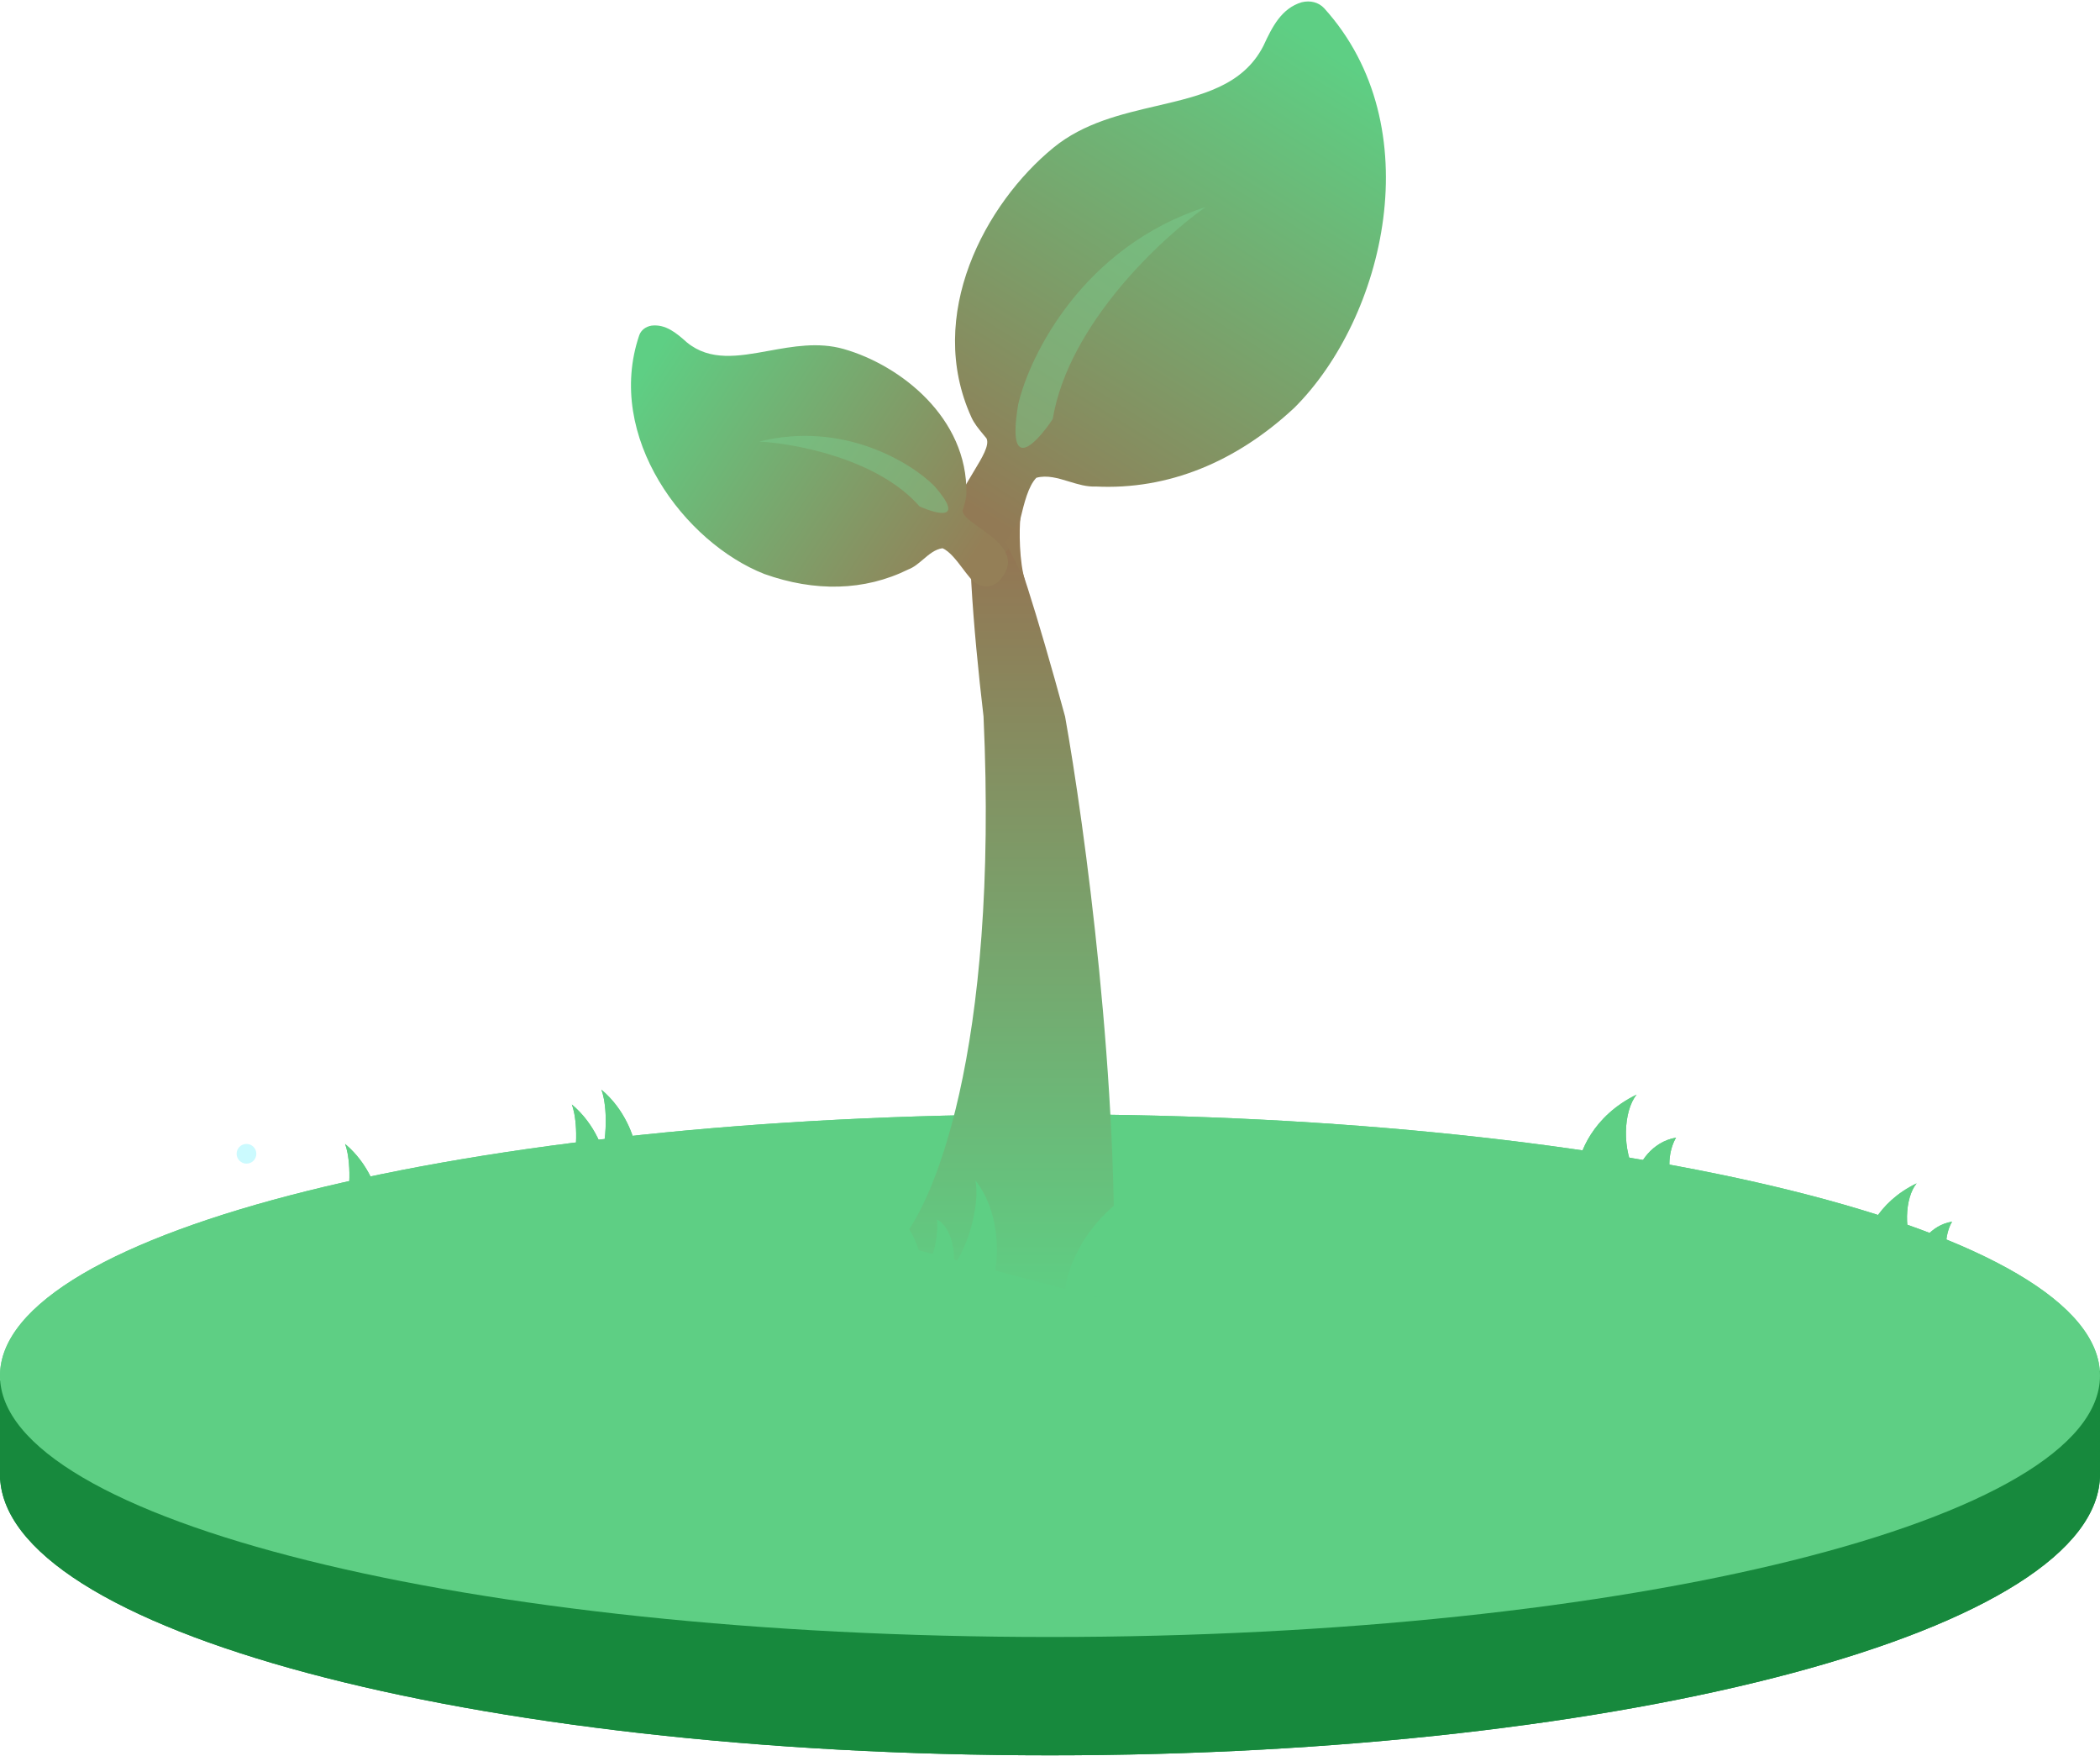
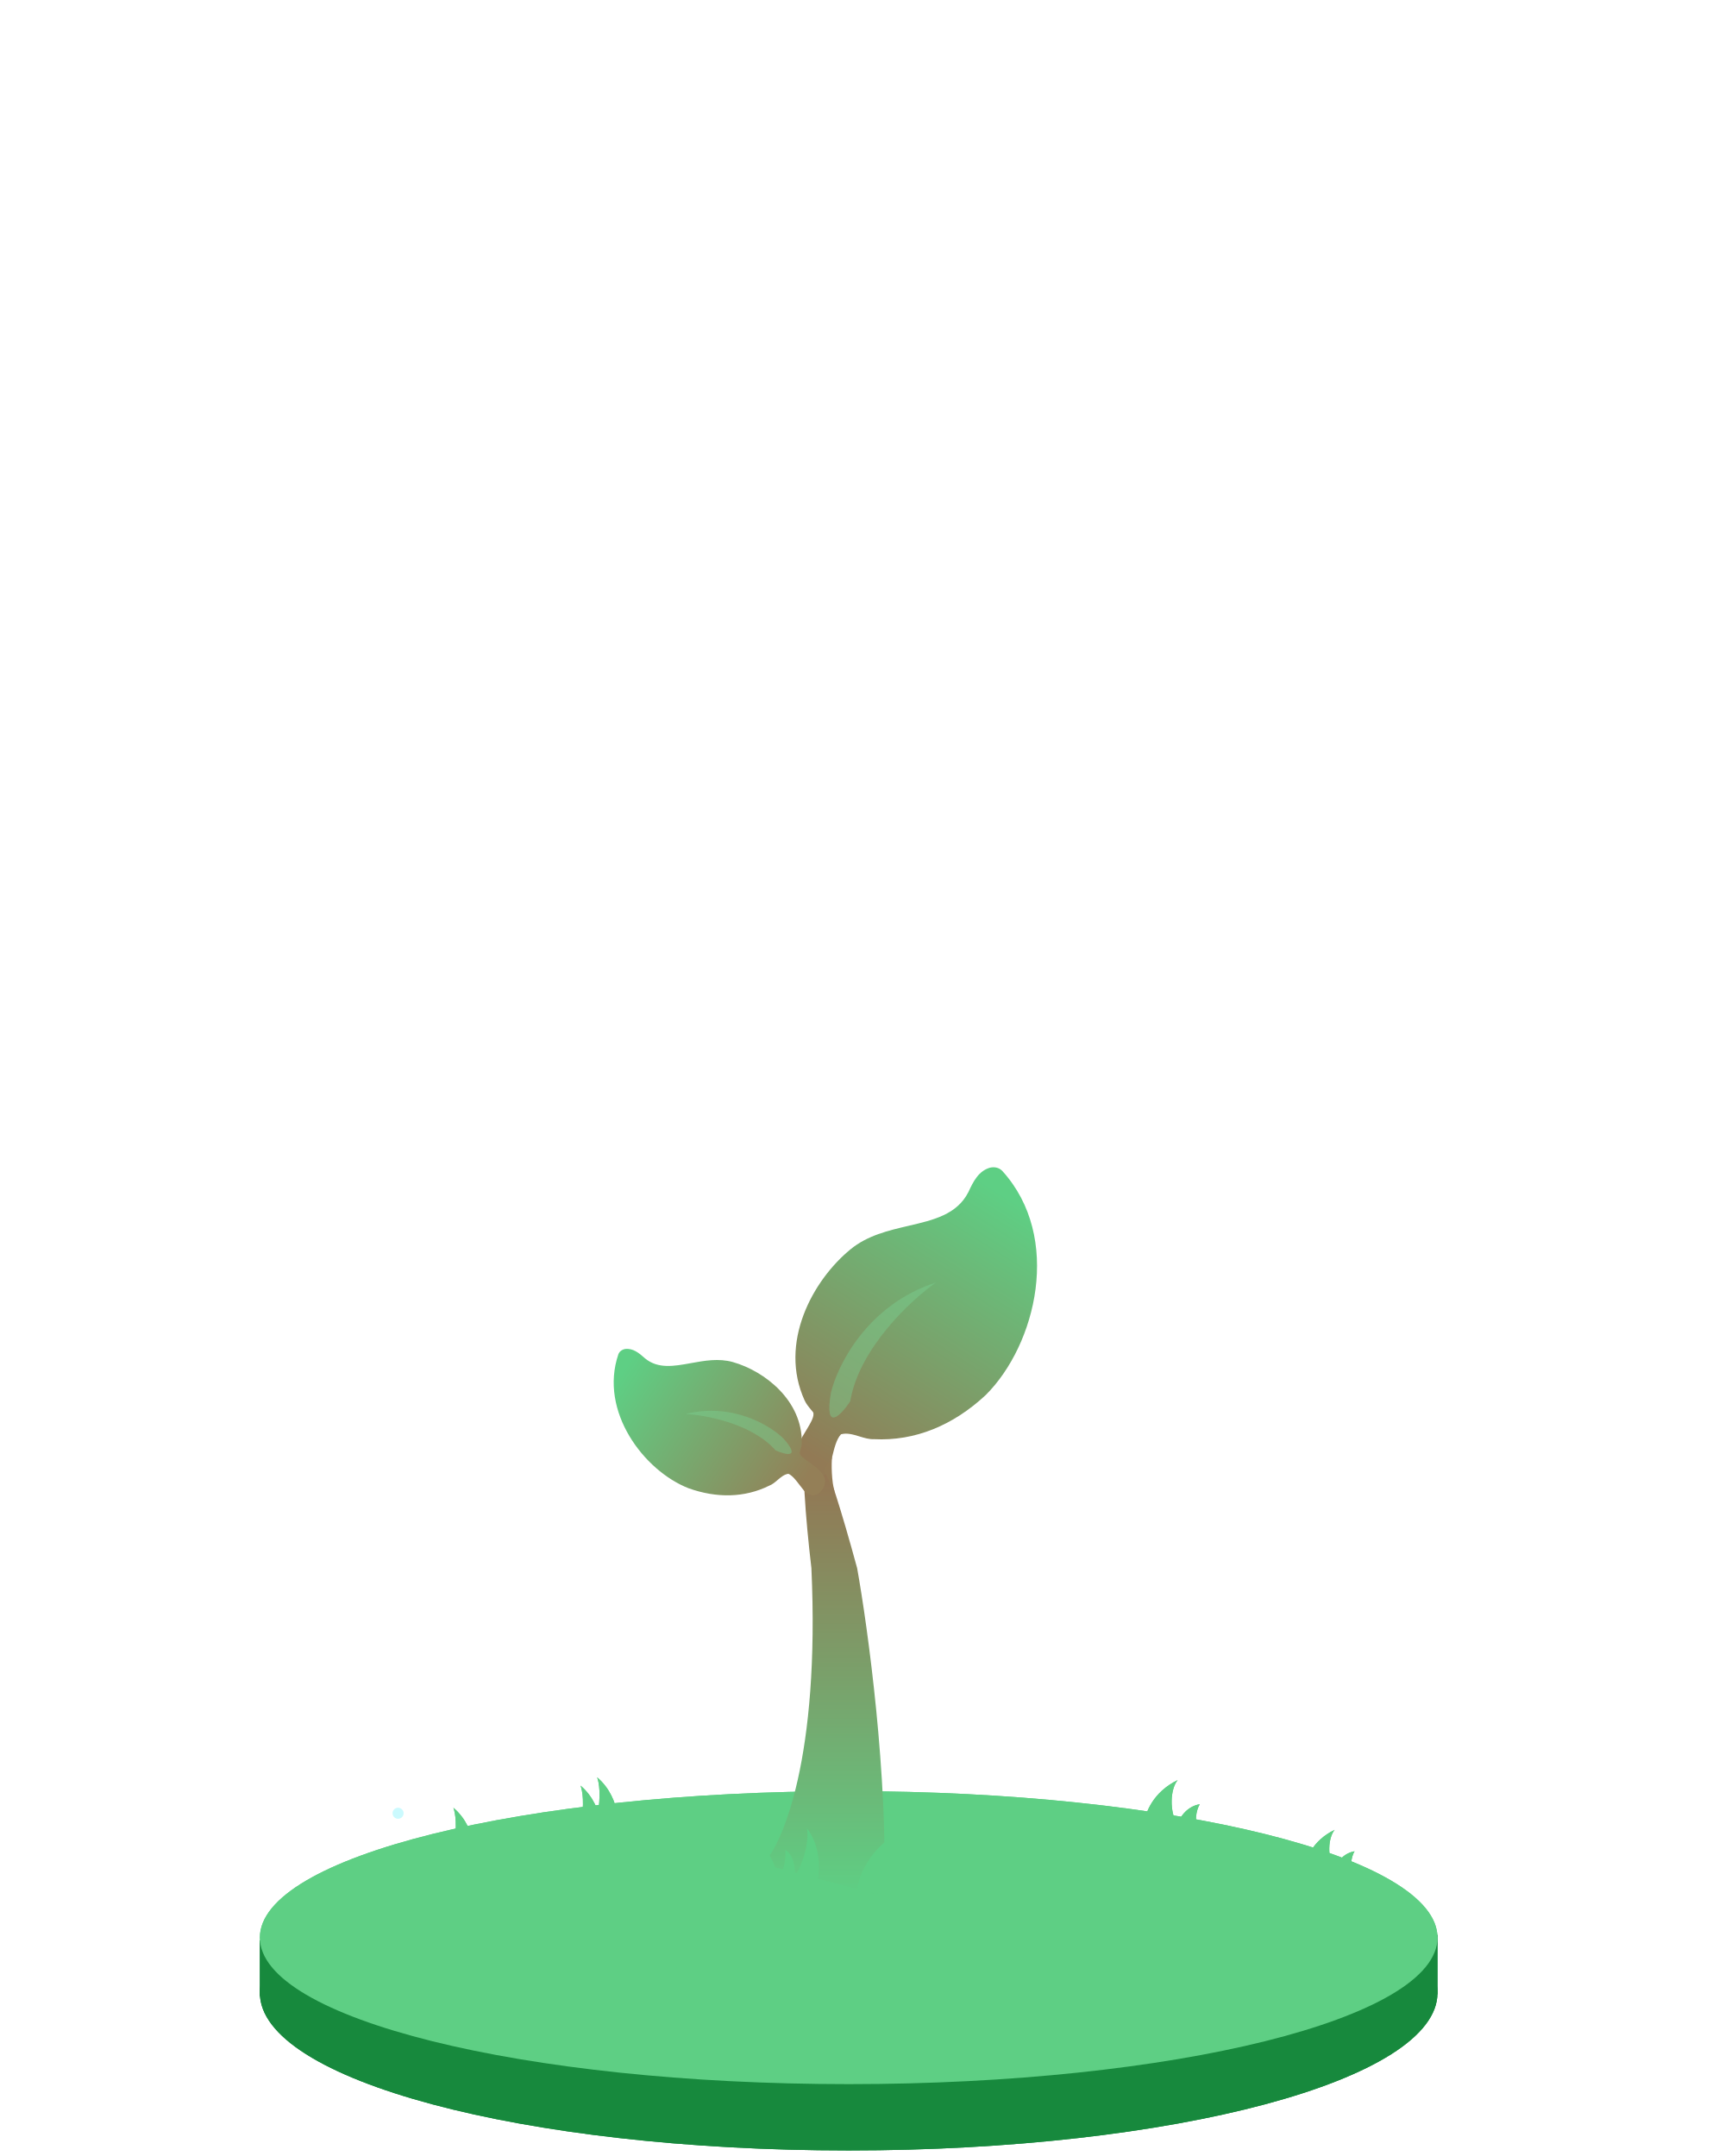
- <svg xmlns="http://www.w3.org/2000/svg" width="213" height="178" viewBox="0 0 213 178" fill="none">
-   <ellipse cx="106.5" cy="149.5" rx="106.5" ry="28.5" fill="#17893D" />
-   <path d="M0 150.045V140H6.5L7 153L0 150.045Z" fill="#17893D" />
-   <path d="M213 149.737V139L209.571 140.263L209 151L213 149.737Z" fill="#17893D" />
-   <ellipse cx="106.5" cy="139.5" rx="106.5" ry="26.5" fill="#5ECF84" />
-   <path fill-rule="evenodd" clip-rule="evenodd" d="M41.699 126.091L41.704 126.098L41.749 126.127L41.758 126.137L41.761 126.147L41.764 126.201C41.766 126.208 41.77 126.212 41.776 126.213L41.783 126.212L42.038 126.074L42.048 126.065L42.052 126.054L42.06 125.968L42.057 125.958L42.05 125.953L41.972 125.917L41.958 125.916L41.947 125.919L41.704 126.076C41.699 126.081 41.697 126.086 41.699 126.091ZM41.542 125.976L41.548 125.984L41.666 126.059L41.675 126.062L41.682 126.06L41.927 125.901L41.932 125.894L41.934 125.887L41.919 125.738C41.916 125.73 41.911 125.725 41.904 125.724L41.894 125.726L41.548 125.957C41.542 125.963 41.54 125.97 41.542 125.976ZM41.789 126.393C41.789 126.396 41.79 126.399 41.793 126.402C41.795 126.405 41.798 126.406 41.802 126.406L41.812 126.405L42.182 126.214C42.188 126.209 42.191 126.203 42.19 126.196L42.184 126.188L42.06 126.102L42.052 126.099L42.045 126.101L41.788 126.239L41.782 126.244L41.779 126.254L41.789 126.393Z" fill="#C01700" />
-   <path fill-rule="evenodd" clip-rule="evenodd" d="M30.093 133.399C30.146 133.489 30.22 133.566 30.308 133.623C30.758 133.915 31.538 134.139 32.391 134.176C32.96 134.202 33.529 134.14 34.08 133.992C34.067 134.567 34.149 135.135 34.287 135.784C34.308 135.878 34.347 135.966 34.404 136.043C34.461 136.121 34.534 136.185 34.618 136.232C34.701 136.279 34.794 136.307 34.889 136.316C34.985 136.324 35.081 136.312 35.172 136.281C36.009 135.989 36.804 135.642 37.457 135.085C37.862 134.739 38.197 134.32 38.444 133.849C38.779 134.128 39.148 134.364 39.543 134.549C39.683 134.617 39.841 134.634 39.992 134.598C40.143 134.563 40.278 134.476 40.373 134.353C40.696 133.936 40.898 133.241 40.815 132.232C40.74 131.322 40.428 130.111 39.71 128.513C39.728 128.504 39.746 128.495 39.764 128.484L40.93 127.797C41.085 127.706 41.197 127.557 41.242 127.383C41.287 127.209 41.261 127.025 41.169 126.87C41.078 126.716 40.93 126.604 40.756 126.559C40.582 126.514 40.398 126.54 40.243 126.631L39.077 127.318C39.059 127.329 39.042 127.34 39.025 127.352C37.975 125.949 37.067 125.09 36.307 124.584C35.465 124.021 34.758 123.863 34.237 123.942C34.083 123.966 33.943 124.042 33.838 124.156C33.734 124.271 33.672 124.419 33.664 124.574C33.635 125.009 33.662 125.446 33.745 125.874C33.212 125.861 32.683 125.951 32.185 126.139C31.381 126.439 30.692 126.967 30.031 127.558C29.96 127.622 29.902 127.701 29.864 127.789C29.825 127.876 29.805 127.971 29.806 128.067C29.806 128.163 29.828 128.258 29.868 128.345C29.908 128.432 29.966 128.51 30.038 128.573C30.538 129.009 30.996 129.355 31.505 129.623C31.079 130.058 30.759 130.544 30.526 131.011C30.145 131.775 29.963 132.566 30 133.102C30.008 133.207 30.039 133.308 30.093 133.399Z" fill="#C01700" />
-   <path d="M113 136.454C92.794 167.433 90.065 147.907 91.227 134.272L103.42 125L113 136.454Z" fill="#404046" />
-   <path d="M133 136.476C133 159.158 123 145.927 118 136.476L126 125L133 136.476Z" fill="#404046" />
-   <path d="M121.5 142C116.7 135.2 111.167 139.166 109 142L111 128.5L122.5 131L121.5 142Z" fill="#404046" />
-   <path d="M91.5 143.5C92.3 137.9 87.5 139.167 85 140.5L89.5 133.5L96.5 134L91.5 143.5Z" fill="#404046" />
-   <path d="M135.5 142C133.5 139.6 132.667 141.333 132.5 142.5L130 135.5L135.5 135V142Z" fill="#404046" />
-   <circle cx="25" cy="117" r="1" fill="#CBFAFE" />
-   <path d="M166 111C161.52 113.182 160.133 117 160 118.636L170 120C168.889 118.875 169.333 116.455 170 115.364C167.5 115.781 166.133 118.091 166 119.182C164.444 116.625 164.667 112.636 166 111Z" fill="#5ECF84" />
-   <path d="M142 139C137.52 141.182 136.133 145 136 146.636L146 148C144.889 146.875 145.333 144.455 146 143.364C143.5 143.781 142.133 146.091 142 147.182C140.444 144.625 140.667 140.636 142 139Z" fill="#5ECF84" />
-   <path d="M194.4 120C190.368 121.939 189.12 125.333 189 126.788L198 128C197 127 197.4 124.848 198 123.879C195.75 124.25 194.52 126.303 194.4 127.273C193 125 193.2 121.455 194.4 120Z" fill="#5ECF84" />
-   <path d="M61 110.5C63.4 112.5 64.333 115.333 64.5 116.5L61 117.5C61.8 113.9 61.333 111.333 61 110.5Z" fill="#5ECF84" />
-   <path d="M58 112C60.4 114 61.333 116.833 61.5 118L58 119C58.8 115.4 58.333 112.833 58 112Z" fill="#5ECF84" />
-   <path d="M120.695 137.731C122.672 140.15 123.052 143.109 122.995 144.286L119.368 144.605C120.836 141.221 120.864 138.613 120.695 137.731Z" fill="#5ECF84" />
-   <path d="M78 139C80.4 141 81.333 143.833 81.5 145L78 146C78.8 142.4 78.333 139.833 78 139Z" fill="#5ECF84" />
-   <path d="M75 140.5C77.4 142.5 78.333 145.333 78.5 146.5L75 147.5C75.8 143.9 75.333 141.333 75 140.5Z" fill="#5ECF84" />
-   <path d="M86 134C88.4 136 89.333 138.833 89.5 140L86 141C86.8 137.4 86.333 134.833 86 134Z" fill="#5ECF84" />
-   <path d="M35 116C37.4 118 38.333 120.833 38.5 122L35 123C35.8 119.4 35.333 116.833 35 116Z" fill="#5ECF84" />
-   <ellipse cx="106.5" cy="149.5" rx="106.5" ry="28.5" fill="#17893D" />
-   <path d="M0 150.045V140H6.5L7 153L0 150.045Z" fill="#17893D" />
-   <path d="M213 149.737V139L209.571 140.263L209 151L213 149.737Z" fill="#17893D" />
-   <ellipse cx="106.5" cy="139.5" rx="106.5" ry="26.5" fill="#5ECF84" />
-   <path d="M166 111C161.52 113.182 160.133 117 160 118.636L170 120C168.889 118.875 169.333 116.455 170 115.364C167.5 115.781 166.133 118.091 166 119.182C164.444 116.625 164.667 112.636 166 111Z" fill="#5ECF84" />
-   <path d="M142 140C137.52 142.182 136.133 146 136 147.636L146 149C144.889 147.875 145.333 145.455 146 144.364C143.5 144.781 142.133 147.091 142 148.182C140.444 145.625 140.667 141.636 142 140Z" fill="#5ECF84" />
-   <path d="M194.4 120C190.368 121.939 189.12 125.333 189 126.788L198 128C197 127 197.4 124.848 198 123.879C195.75 124.25 194.52 126.303 194.4 127.273C193 125 193.2 121.455 194.4 120Z" fill="#5ECF84" />
-   <path d="M61 110.5C63.4 112.5 64.333 115.333 64.5 116.5L61 117.5C61.8 113.9 61.333 111.333 61 110.5Z" fill="#5ECF84" />
-   <path d="M58 112C60.4 114 61.333 116.833 61.5 118L58 119C58.8 115.4 58.333 112.833 58 112Z" fill="#5ECF84" />
-   <path d="M120.695 137.732C122.673 140.151 123.052 143.11 122.995 144.287L119.369 144.606C120.836 141.222 120.864 138.614 120.695 137.732Z" fill="#5ECF84" />
-   <path d="M78 139C80.4 141 81.333 143.833 81.5 145L78 146C78.8 142.4 78.333 139.833 78 139Z" fill="#5ECF84" />
-   <path d="M75 140.5C77.4 142.5 78.333 145.333 78.5 146.5L75 147.5C75.8 143.9 75.333 141.333 75 140.5Z" fill="#5ECF84" />
-   <path d="M86 134C88.4 136 89.333 138.833 89.5 140L86 141C86.8 137.4 86.333 134.833 86 134Z" fill="#5ECF84" />
-   <path d="M35 116C37.4 118 38.333 120.833 38.5 122L35 123C35.8 119.4 35.333 116.833 35 116Z" fill="#5ECF84" />
-   <path d="M99.758 72.656C101.314 106.815 94.568 122.592 91 126.21L112.894 132C113.672 110.578 109.975 83.512 108.029 72.656C96.352 29.813 97.649 54.805 99.758 72.656Z" fill="url(#paint0_linear_585_355)" />
-   <path d="M116.4 120C110.128 123.152 108.187 128.667 108 131.03L122 133C120.444 131.375 121.067 127.879 122 126.303C118.5 126.906 116.587 130.242 116.4 131.818C114.222 128.125 114.533 122.364 116.4 120Z" fill="#5ECF84" />
-   <path d="M98.921 119.687C101.373 122.781 101.285 127.089 100.935 128.856L93.781 128.593C94.838 127.585 95.189 124.929 95.031 123.651C96.615 124.526 96.919 127.222 96.716 128.407C98.461 125.949 99.385 121.66 98.921 119.687Z" fill="#5ECF84" />
-   <path d="M90 122C92.4 124 93.333 126.833 93.5 128L90 129C90.8 125.4 90.333 122.833 90 122Z" fill="#5ECF84" />
-   <path fill-rule="evenodd" clip-rule="evenodd" d="M99.718 44.038C99.834 44.177 99.95 44.316 100.062 44.457C100.382 45.14 99.635 46.375 98.758 47.826C97.1 50.567 94.977 54.078 98.693 56.095C100.674 57.267 102.622 56.161 103.128 54.005C103.261 53.575 103.386 53.062 103.518 52.52C103.882 51.02 104.301 49.293 105.114 48.45C106.194 48.147 107.317 48.49 108.444 48.834C109.336 49.106 110.232 49.379 111.111 49.334C118.489 49.705 125.408 46.836 131.291 41.344C140.43 32.242 145.169 12.82 134.301 0.826C133.726 0.217 132.894 0.02 132.028 0.229C129.982 0.845 129.041 2.709 128.148 4.647C126.077 8.7 121.851 9.685 117.317 10.741C113.714 11.581 109.916 12.466 106.852 14.972C99.932 20.631 93.812 31.961 98.528 42.315C98.816 42.953 99.269 43.498 99.718 44.038Z" fill="url(#paint1_linear_585_355)" />
-   <path fill-rule="evenodd" clip-rule="evenodd" d="M97.745 51.427C97.711 51.544 97.677 51.661 97.645 51.778C97.63 52.285 98.421 52.848 99.351 53.509C101.108 54.758 103.357 56.358 101.603 58.597C100.693 59.851 99.194 59.689 98.305 58.493C98.108 58.263 97.894 57.98 97.668 57.68C97.041 56.852 96.321 55.898 95.594 55.595C94.846 55.696 94.244 56.208 93.64 56.722C93.162 57.129 92.683 57.537 92.127 57.744C87.671 59.946 82.632 60.026 77.531 58.208C69.454 55.033 61.334 44.308 64.837 33.997C65.029 33.466 65.49 33.123 66.081 33.02C67.508 32.853 68.588 33.752 69.657 34.71C72.02 36.658 74.893 36.136 77.975 35.576C80.424 35.131 83.005 34.662 85.567 35.389C91.353 37.033 98.162 42.391 98.019 50.045C98.012 50.517 97.878 50.974 97.745 51.427Z" fill="url(#paint2_linear_585_355)" />
-   <path d="M104 59C103.36 57 103.367 53.667 103.5 52.5L102 55L104 59Z" fill="#937B55" />
-   <path d="M122.274 21C109.874 25 104.441 36 103.274 41C102.074 48.2 105.107 45 106.774 42.5C108.374 32.9 117.774 24.167 122.274 21Z" fill="#7BD394" fill-opacity="0.41" />
-   <path d="M77 44.777C85.504 42.654 92.389 46.895 94.769 49.281C97.92 52.886 95.08 52.163 93.267 51.351C89.066 46.545 80.672 44.966 77 44.777Z" fill="#7BD394" fill-opacity="0.41" />
+ <svg xmlns="http://www.w3.org/2000/svg" width="312" height="390" viewBox="0 0 312 390" fill="none">
+   <ellipse cx="153.5" cy="360.5" rx="106.5" ry="28.5" fill="#17893D" />
+   <path d="M47 361.045V351H53.5L54 364L47 361.045Z" fill="#17893D" />
+   <path d="M260 360.737V350L256.571 351.263L256 362L260 360.737Z" fill="#17893D" />
+   <ellipse cx="153.5" cy="350.5" rx="106.5" ry="26.5" fill="#5ECF84" />
+   <path fill-rule="evenodd" clip-rule="evenodd" d="M88.699 337.091L88.704 337.098L88.749 337.127L88.758 337.137L88.761 337.147L88.764 337.201C88.766 337.208 88.77 337.212 88.776 337.213L88.783 337.212L89.038 337.074L89.048 337.065L89.052 337.054L89.06 336.968L89.057 336.958L89.05 336.953L88.972 336.917L88.958 336.916L88.947 336.919L88.704 337.076C88.698 337.081 88.697 337.086 88.699 337.091ZM88.542 336.976L88.548 336.984L88.666 337.059L88.675 337.062L88.682 337.06L88.927 336.901L88.932 336.894L88.934 336.887L88.919 336.738C88.916 336.73 88.911 336.725 88.904 336.724L88.894 336.726L88.548 336.957C88.542 336.963 88.54 336.97 88.542 336.976ZM88.789 337.393C88.789 337.396 88.79 337.399 88.793 337.402C88.795 337.405 88.798 337.406 88.802 337.406L88.812 337.405L89.182 337.214C89.189 337.209 89.191 337.203 89.19 337.196L89.183 337.188L89.06 337.102L89.052 337.099L89.045 337.101L88.788 337.239L88.782 337.244L88.779 337.254L88.789 337.393Z" fill="#C01700" />
+   <path fill-rule="evenodd" clip-rule="evenodd" d="M77.093 344.399C77.146 344.489 77.219 344.566 77.308 344.623C77.758 344.915 78.538 345.139 79.391 345.176C79.96 345.202 80.529 345.14 81.08 344.992C81.067 345.567 81.149 346.135 81.287 346.784C81.308 346.878 81.347 346.966 81.404 347.043C81.461 347.121 81.534 347.185 81.618 347.232C81.701 347.279 81.794 347.307 81.889 347.316C81.985 347.324 82.081 347.312 82.172 347.281C83.009 346.989 83.804 346.642 84.457 346.085C84.862 345.739 85.197 345.32 85.444 344.849C85.779 345.128 86.148 345.364 86.543 345.549C86.683 345.617 86.841 345.634 86.992 345.598C87.143 345.563 87.278 345.476 87.373 345.353C87.696 344.936 87.898 344.241 87.815 343.232C87.74 342.322 87.428 341.111 86.71 339.513C86.728 339.504 86.746 339.495 86.764 339.484L87.93 338.797C88.085 338.706 88.197 338.557 88.242 338.383C88.287 338.209 88.261 338.025 88.169 337.87C88.078 337.716 87.93 337.604 87.756 337.559C87.582 337.514 87.397 337.54 87.243 337.631L86.077 338.318C86.059 338.329 86.042 338.34 86.025 338.352C84.975 336.949 84.067 336.09 83.307 335.584C82.465 335.021 81.758 334.863 81.237 334.942C81.083 334.966 80.943 335.042 80.838 335.156C80.734 335.271 80.672 335.419 80.664 335.574C80.635 336.009 80.662 336.446 80.745 336.874C80.212 336.861 79.683 336.951 79.185 337.139C78.381 337.439 77.692 337.967 77.031 338.558C76.96 338.622 76.903 338.701 76.864 338.789C76.825 338.876 76.805 338.971 76.806 339.067C76.806 339.163 76.828 339.258 76.868 339.345C76.908 339.432 76.966 339.51 77.038 339.573C77.538 340.009 77.996 340.355 78.505 340.623C78.079 341.058 77.759 341.544 77.526 342.011C77.145 342.775 76.963 343.566 77.001 344.102C77.008 344.207 77.039 344.308 77.093 344.399Z" fill="#C01700" />
+   <path d="M160 347.454C139.794 378.433 137.065 358.907 138.227 345.272L150.42 336L160 347.454Z" fill="#404046" />
+   <path d="M180 347.476C180 370.158 170 356.927 165 347.476L173 336L180 347.476Z" fill="#404046" />
+   <path d="M168.5 353C163.7 346.2 158.167 350.166 156 353L158 339.5L169.5 342L168.5 353Z" fill="#404046" />
+   <path d="M138.5 354.5C139.3 348.9 134.5 350.167 132 351.5L136.5 344.5L143.5 345L138.5 354.5Z" fill="#404046" />
+   <path d="M182.5 353C180.5 350.6 179.667 352.333 179.5 353.5L177 346.5L182.5 346V353Z" fill="#404046" />
+   <circle cx="72" cy="328" r="1" fill="#CBFAFE" />
+   <path d="M213 322C208.52 324.182 207.133 328 207 329.636L217 331C215.889 329.875 216.333 327.455 217 326.364C214.5 326.781 213.133 329.091 213 330.182C211.444 327.625 211.667 323.636 213 322Z" fill="#5ECF84" />
+   <path d="M189 350C184.52 352.182 183.133 356 183 357.636L193 359C191.889 357.875 192.333 355.455 193 354.364C190.5 354.781 189.133 357.091 189 358.182C187.444 355.625 187.667 351.636 189 350Z" fill="#5ECF84" />
+   <path d="M241.4 331C237.368 332.939 236.12 336.333 236 337.788L245 339C244 338 244.4 335.848 245 334.879C242.75 335.25 241.52 337.303 241.4 338.273C240 336 240.2 332.455 241.4 331Z" fill="#5ECF84" />
+   <path d="M108 321.5C110.4 323.5 111.333 326.333 111.5 327.5L108 328.5C108.8 324.9 108.333 322.333 108 321.5Z" fill="#5ECF84" />
+   <path d="M105 323C107.4 325 108.333 327.833 108.5 329L105 330C105.8 326.4 105.333 323.833 105 323Z" fill="#5ECF84" />
+   <path d="M167.695 348.731C169.672 351.15 170.052 354.109 169.995 355.286L166.368 355.605C167.836 352.221 167.864 349.613 167.695 348.731Z" fill="#5ECF84" />
+   <path d="M125 350C127.4 352 128.333 354.833 128.5 356L125 357C125.8 353.4 125.333 350.833 125 350Z" fill="#5ECF84" />
+   <path d="M122 351.5C124.4 353.5 125.333 356.333 125.5 357.5L122 358.5C122.8 354.9 122.333 352.333 122 351.5Z" fill="#5ECF84" />
+   <path d="M133 345C135.4 347 136.333 349.833 136.5 351L133 352C133.8 348.4 133.333 345.833 133 345Z" fill="#5ECF84" />
+   <path d="M82 327C84.4 329 85.333 331.833 85.5 333L82 334C82.8 330.4 82.333 327.833 82 327Z" fill="#5ECF84" />
+   <ellipse cx="153.5" cy="360.5" rx="106.5" ry="28.5" fill="#17893D" />
+   <path d="M47 361.045V351H53.5L54 364L47 361.045Z" fill="#17893D" />
+   <path d="M260 360.737V350L256.571 351.263L256 362L260 360.737Z" fill="#17893D" />
+   <ellipse cx="153.5" cy="350.5" rx="106.5" ry="26.5" fill="#5ECF84" />
+   <path d="M213 322C208.52 324.182 207.133 328 207 329.636L217 331C215.889 329.875 216.333 327.455 217 326.364C214.5 326.781 213.133 329.091 213 330.182C211.444 327.625 211.667 323.636 213 322Z" fill="#5ECF84" />
+   <path d="M189 351C184.52 353.182 183.133 357 183 358.636L193 360C191.889 358.875 192.333 356.455 193 355.364C190.5 355.781 189.133 358.091 189 359.182C187.444 356.625 187.667 352.636 189 351Z" fill="#5ECF84" />
+   <path d="M241.4 331C237.368 332.939 236.12 336.333 236 337.788L245 339C244 338 244.4 335.848 245 334.879C242.75 335.25 241.52 337.303 241.4 338.273C240 336 240.2 332.455 241.4 331Z" fill="#5ECF84" />
+   <path d="M108 321.5C110.4 323.5 111.333 326.333 111.5 327.5L108 328.5C108.8 324.9 108.333 322.333 108 321.5Z" fill="#5ECF84" />
+   <path d="M105 323C107.4 325 108.333 327.833 108.5 329L105 330C105.8 326.4 105.333 323.833 105 323Z" fill="#5ECF84" />
+   <path d="M167.695 348.732C169.673 351.151 170.052 354.11 169.995 355.287L166.369 355.606C167.836 352.222 167.864 349.614 167.695 348.732Z" fill="#5ECF84" />
+   <path d="M125 350C127.4 352 128.333 354.833 128.5 356L125 357C125.8 353.4 125.333 350.833 125 350Z" fill="#5ECF84" />
+   <path d="M122 351.5C124.4 353.5 125.333 356.333 125.5 357.5L122 358.5C122.8 354.9 122.333 352.333 122 351.5Z" fill="#5ECF84" />
+   <path d="M133 345C135.4 347 136.333 349.833 136.5 351L133 352C133.8 348.4 133.333 345.833 133 345Z" fill="#5ECF84" />
+   <path d="M82 327C84.4 329 85.333 331.833 85.5 333L82 334C82.8 330.4 82.333 327.833 82 327Z" fill="#5ECF84" />
+   <path d="M146.758 283.656C148.314 317.815 141.568 333.592 138 337.21L159.894 343C160.672 321.578 156.975 294.512 155.029 283.656C143.352 240.813 144.649 265.805 146.758 283.656Z" fill="url(#paint0_linear_591_538)" />
+   <path d="M163.4 331C157.128 334.152 155.187 339.667 155 342.03L169 344C167.444 342.375 168.067 338.879 169 337.303C165.5 337.906 163.587 341.242 163.4 342.818C161.222 339.125 161.533 333.364 163.4 331Z" fill="#5ECF84" />
+   <path d="M145.921 330.687C148.373 333.781 148.285 338.089 147.935 339.856L140.781 339.593C141.838 338.585 142.189 335.929 142.03 334.651C143.614 335.526 143.919 338.222 143.716 339.407C145.461 336.949 146.385 332.66 145.921 330.687Z" fill="#5ECF84" />
+   <path d="M137 333C139.4 335 140.333 337.833 140.5 339L137 340C137.8 336.4 137.333 333.833 137 333Z" fill="#5ECF84" />
+   <path fill-rule="evenodd" clip-rule="evenodd" d="M146.718 255.037C146.834 255.177 146.95 255.316 147.062 255.457C147.382 256.14 146.635 257.375 145.758 258.826C144.1 261.567 141.977 265.078 145.693 267.095C147.674 268.267 149.622 267.161 150.128 265.005C150.261 264.574 150.386 264.062 150.518 263.519C150.882 262.02 151.301 260.293 152.114 259.45C153.194 259.147 154.317 259.49 155.444 259.834C156.336 260.106 157.232 260.379 158.111 260.334C165.489 260.705 172.408 257.836 178.291 252.344C187.43 243.243 192.169 223.82 181.301 211.826C180.726 211.217 179.894 211.02 179.028 211.229C176.982 211.845 176.041 213.709 175.148 215.647C173.077 219.7 168.851 220.685 164.317 221.741C160.714 222.581 156.916 223.466 153.852 225.972C146.932 231.631 140.812 242.961 145.528 253.315C145.816 253.954 146.269 254.498 146.718 255.037Z" fill="url(#paint1_linear_591_538)" />
+   <path fill-rule="evenodd" clip-rule="evenodd" d="M144.745 262.427C144.711 262.544 144.677 262.661 144.645 262.778C144.63 263.285 145.421 263.848 146.351 264.509C148.108 265.758 150.357 267.358 148.603 269.598C147.693 270.851 146.194 270.689 145.305 269.493C145.108 269.263 144.894 268.98 144.668 268.68C144.042 267.852 143.321 266.898 142.594 266.595C141.846 266.696 141.244 267.208 140.64 267.722C140.162 268.129 139.682 268.537 139.127 268.744C134.671 270.946 129.632 271.026 124.531 269.208C116.454 266.033 108.334 255.308 111.837 244.997C112.029 244.466 112.49 244.123 113.081 244.02C114.508 243.853 115.588 244.752 116.657 245.71C119.02 247.659 121.893 247.136 124.975 246.576C127.424 246.131 130.005 245.662 132.567 246.39C138.353 248.033 145.162 253.391 145.019 261.045C145.012 261.517 144.878 261.974 144.745 262.427Z" fill="url(#paint2_linear_591_538)" />
+   <path d="M151 270C150.36 268 150.367 264.667 150.5 263.5L149 266L151 270Z" fill="#937B55" />
+   <path d="M169.274 232C156.874 236 151.441 247 150.274 252C149.074 259.2 152.107 256 153.774 253.5C155.374 243.9 164.774 235.167 169.274 232Z" fill="#7BD394" fill-opacity="0.41" />
+   <path d="M124 255.777C132.504 253.654 139.389 257.895 141.769 260.281C144.92 263.886 142.08 263.163 140.267 262.351C136.066 257.545 127.672 255.966 124 255.777Z" fill="#7BD394" fill-opacity="0.41" />
  <defs>
-     <linearGradient id="paint0_linear_585_355" x1="102" y1="49" x2="102" y2="132" gradientUnits="userSpaceOnUse">
+     <linearGradient id="paint0_linear_591_538" x1="149" y1="260" x2="149" y2="343" gradientUnits="userSpaceOnUse">
      <stop stop-color="#986E4F" />
      <stop offset="1" stop-color="#5ECF84" />
    </linearGradient>
-     <linearGradient id="paint1_linear_585_355" x1="132" y1="3.5" x2="101" y2="52.999" gradientUnits="userSpaceOnUse">
+     <linearGradient id="paint1_linear_591_538" x1="179" y1="214.5" x2="148" y2="264" gradientUnits="userSpaceOnUse">
      <stop stop-color="#5ECF84" />
      <stop offset="1" stop-color="#927A55" />
    </linearGradient>
-     <linearGradient id="paint2_linear_585_355" x1="66.68" y1="35.512" x2="98.68" y2="56.512" gradientUnits="userSpaceOnUse">
+     <linearGradient id="paint2_linear_591_538" x1="113.68" y1="246.512" x2="145.68" y2="267.512" gradientUnits="userSpaceOnUse">
      <stop stop-color="#5ECF84" />
      <stop offset="1" stop-color="#947F57" />
    </linearGradient>
  </defs>
</svg>
